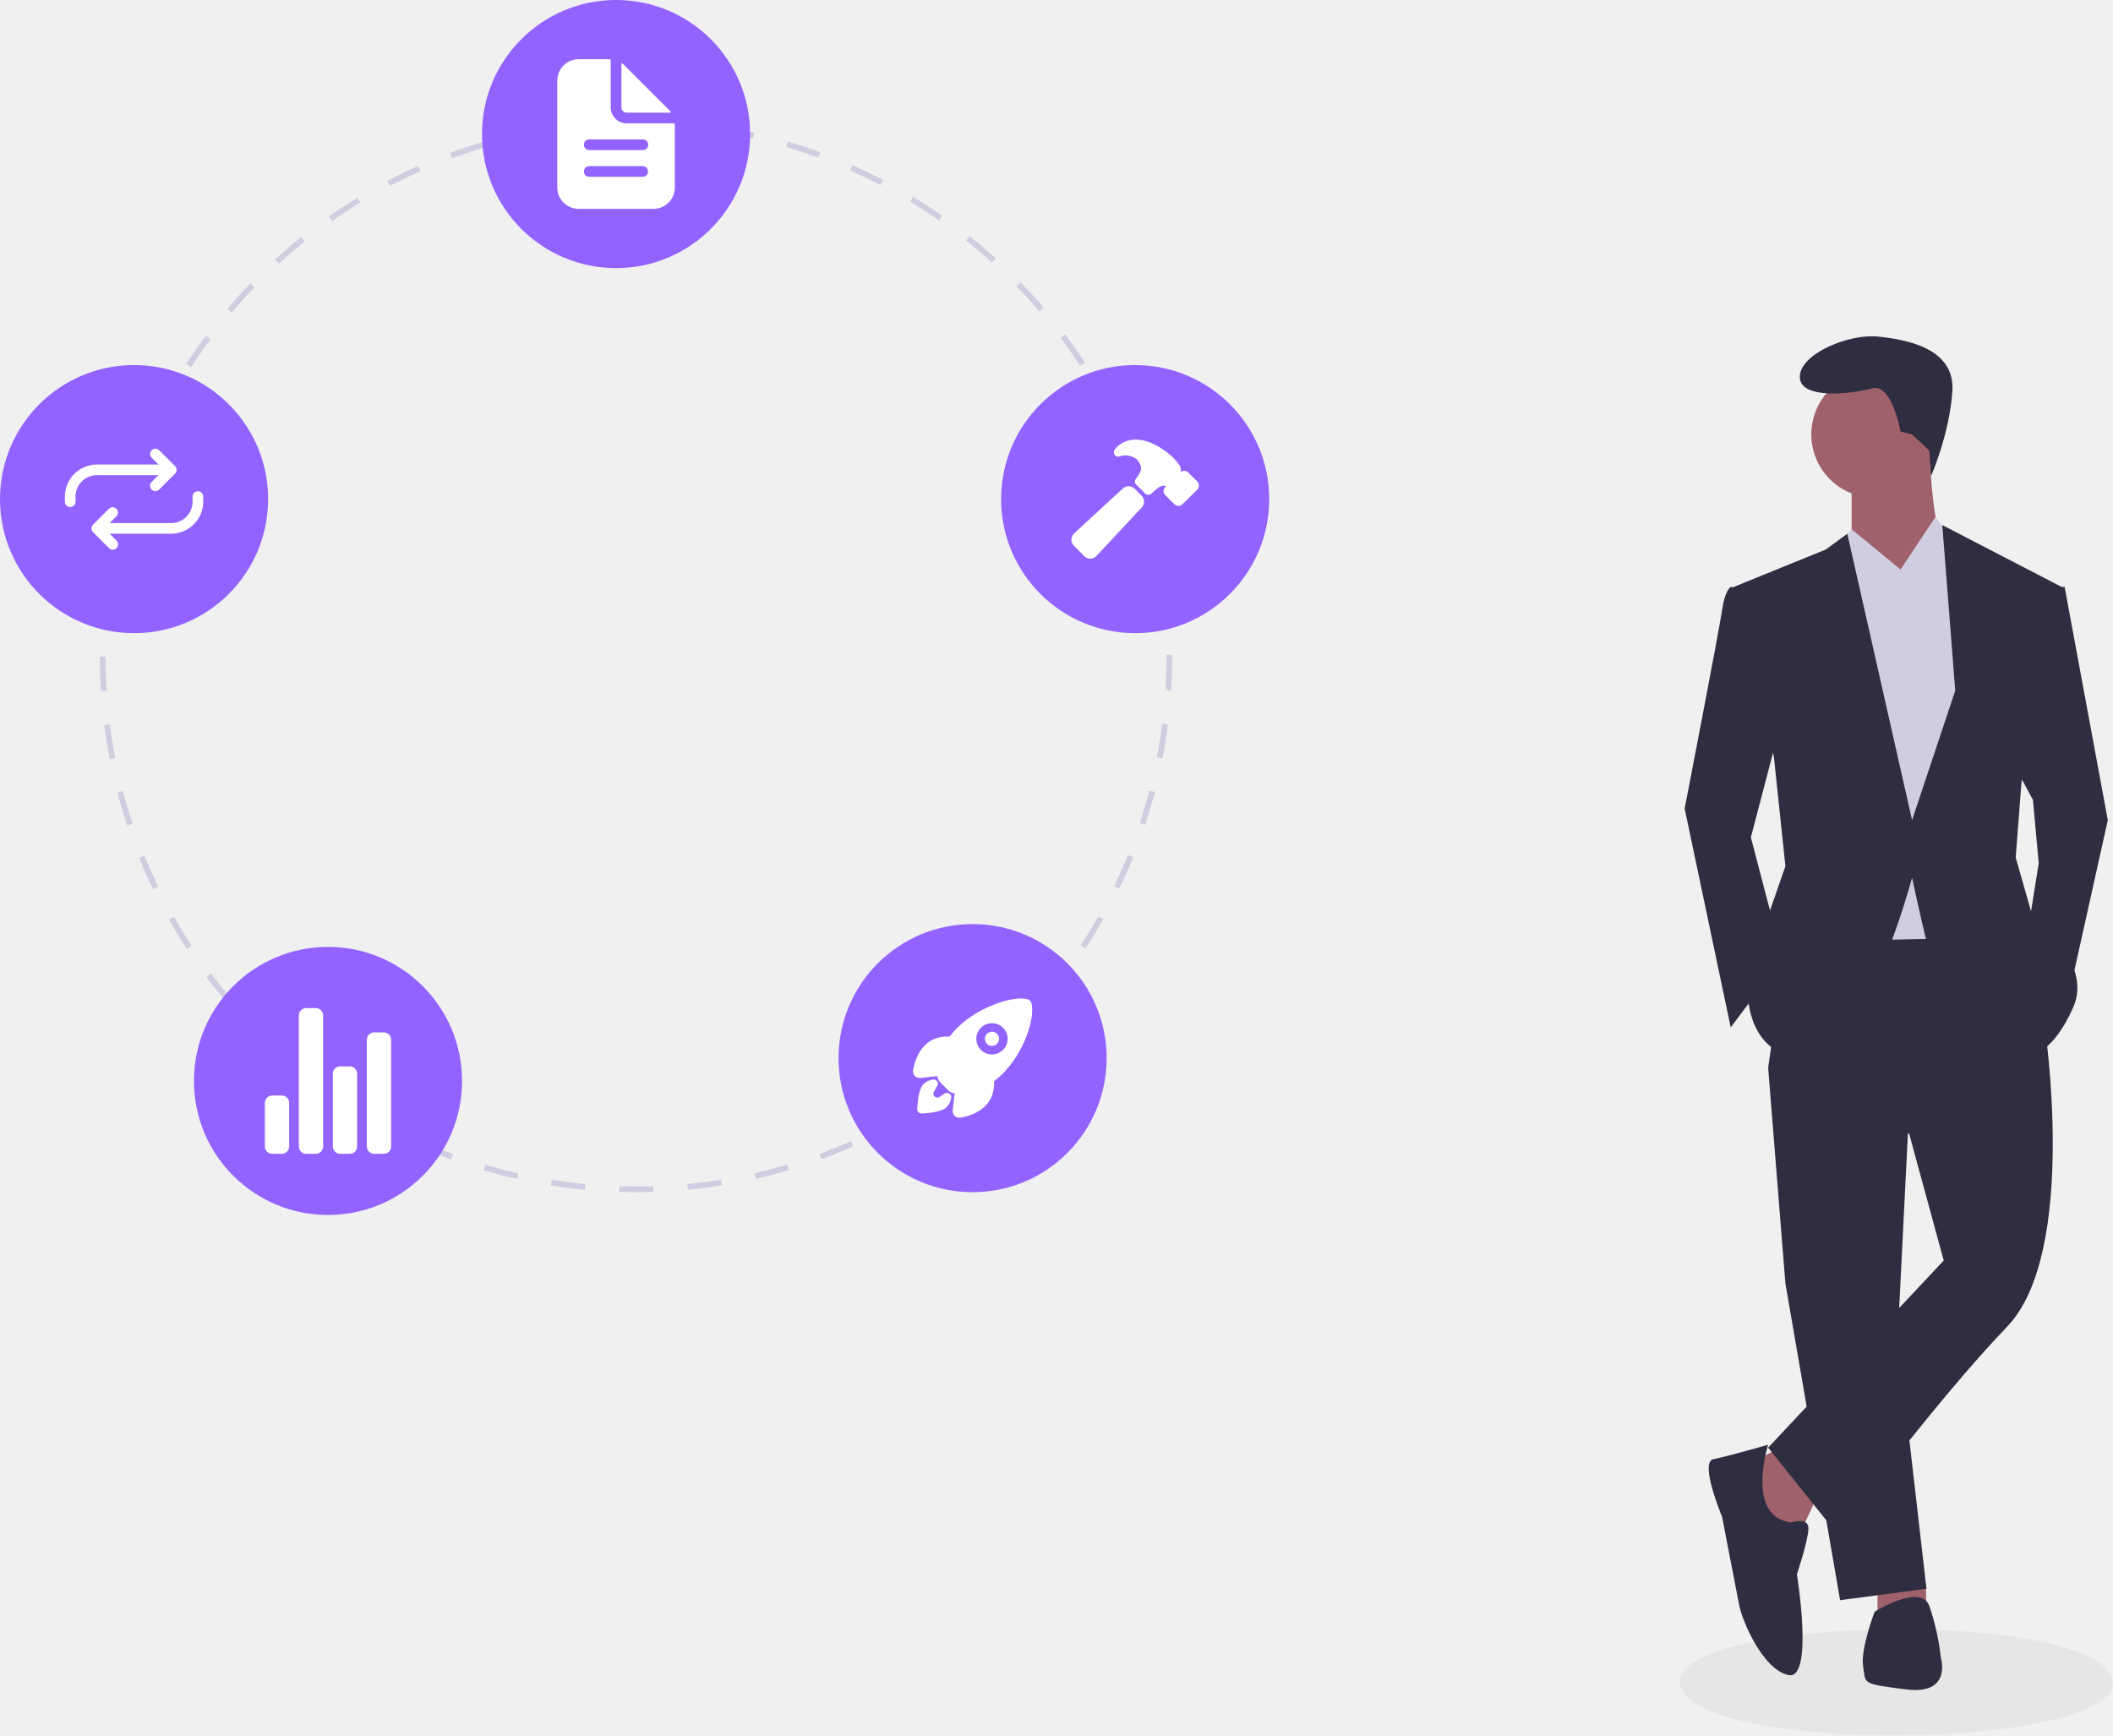
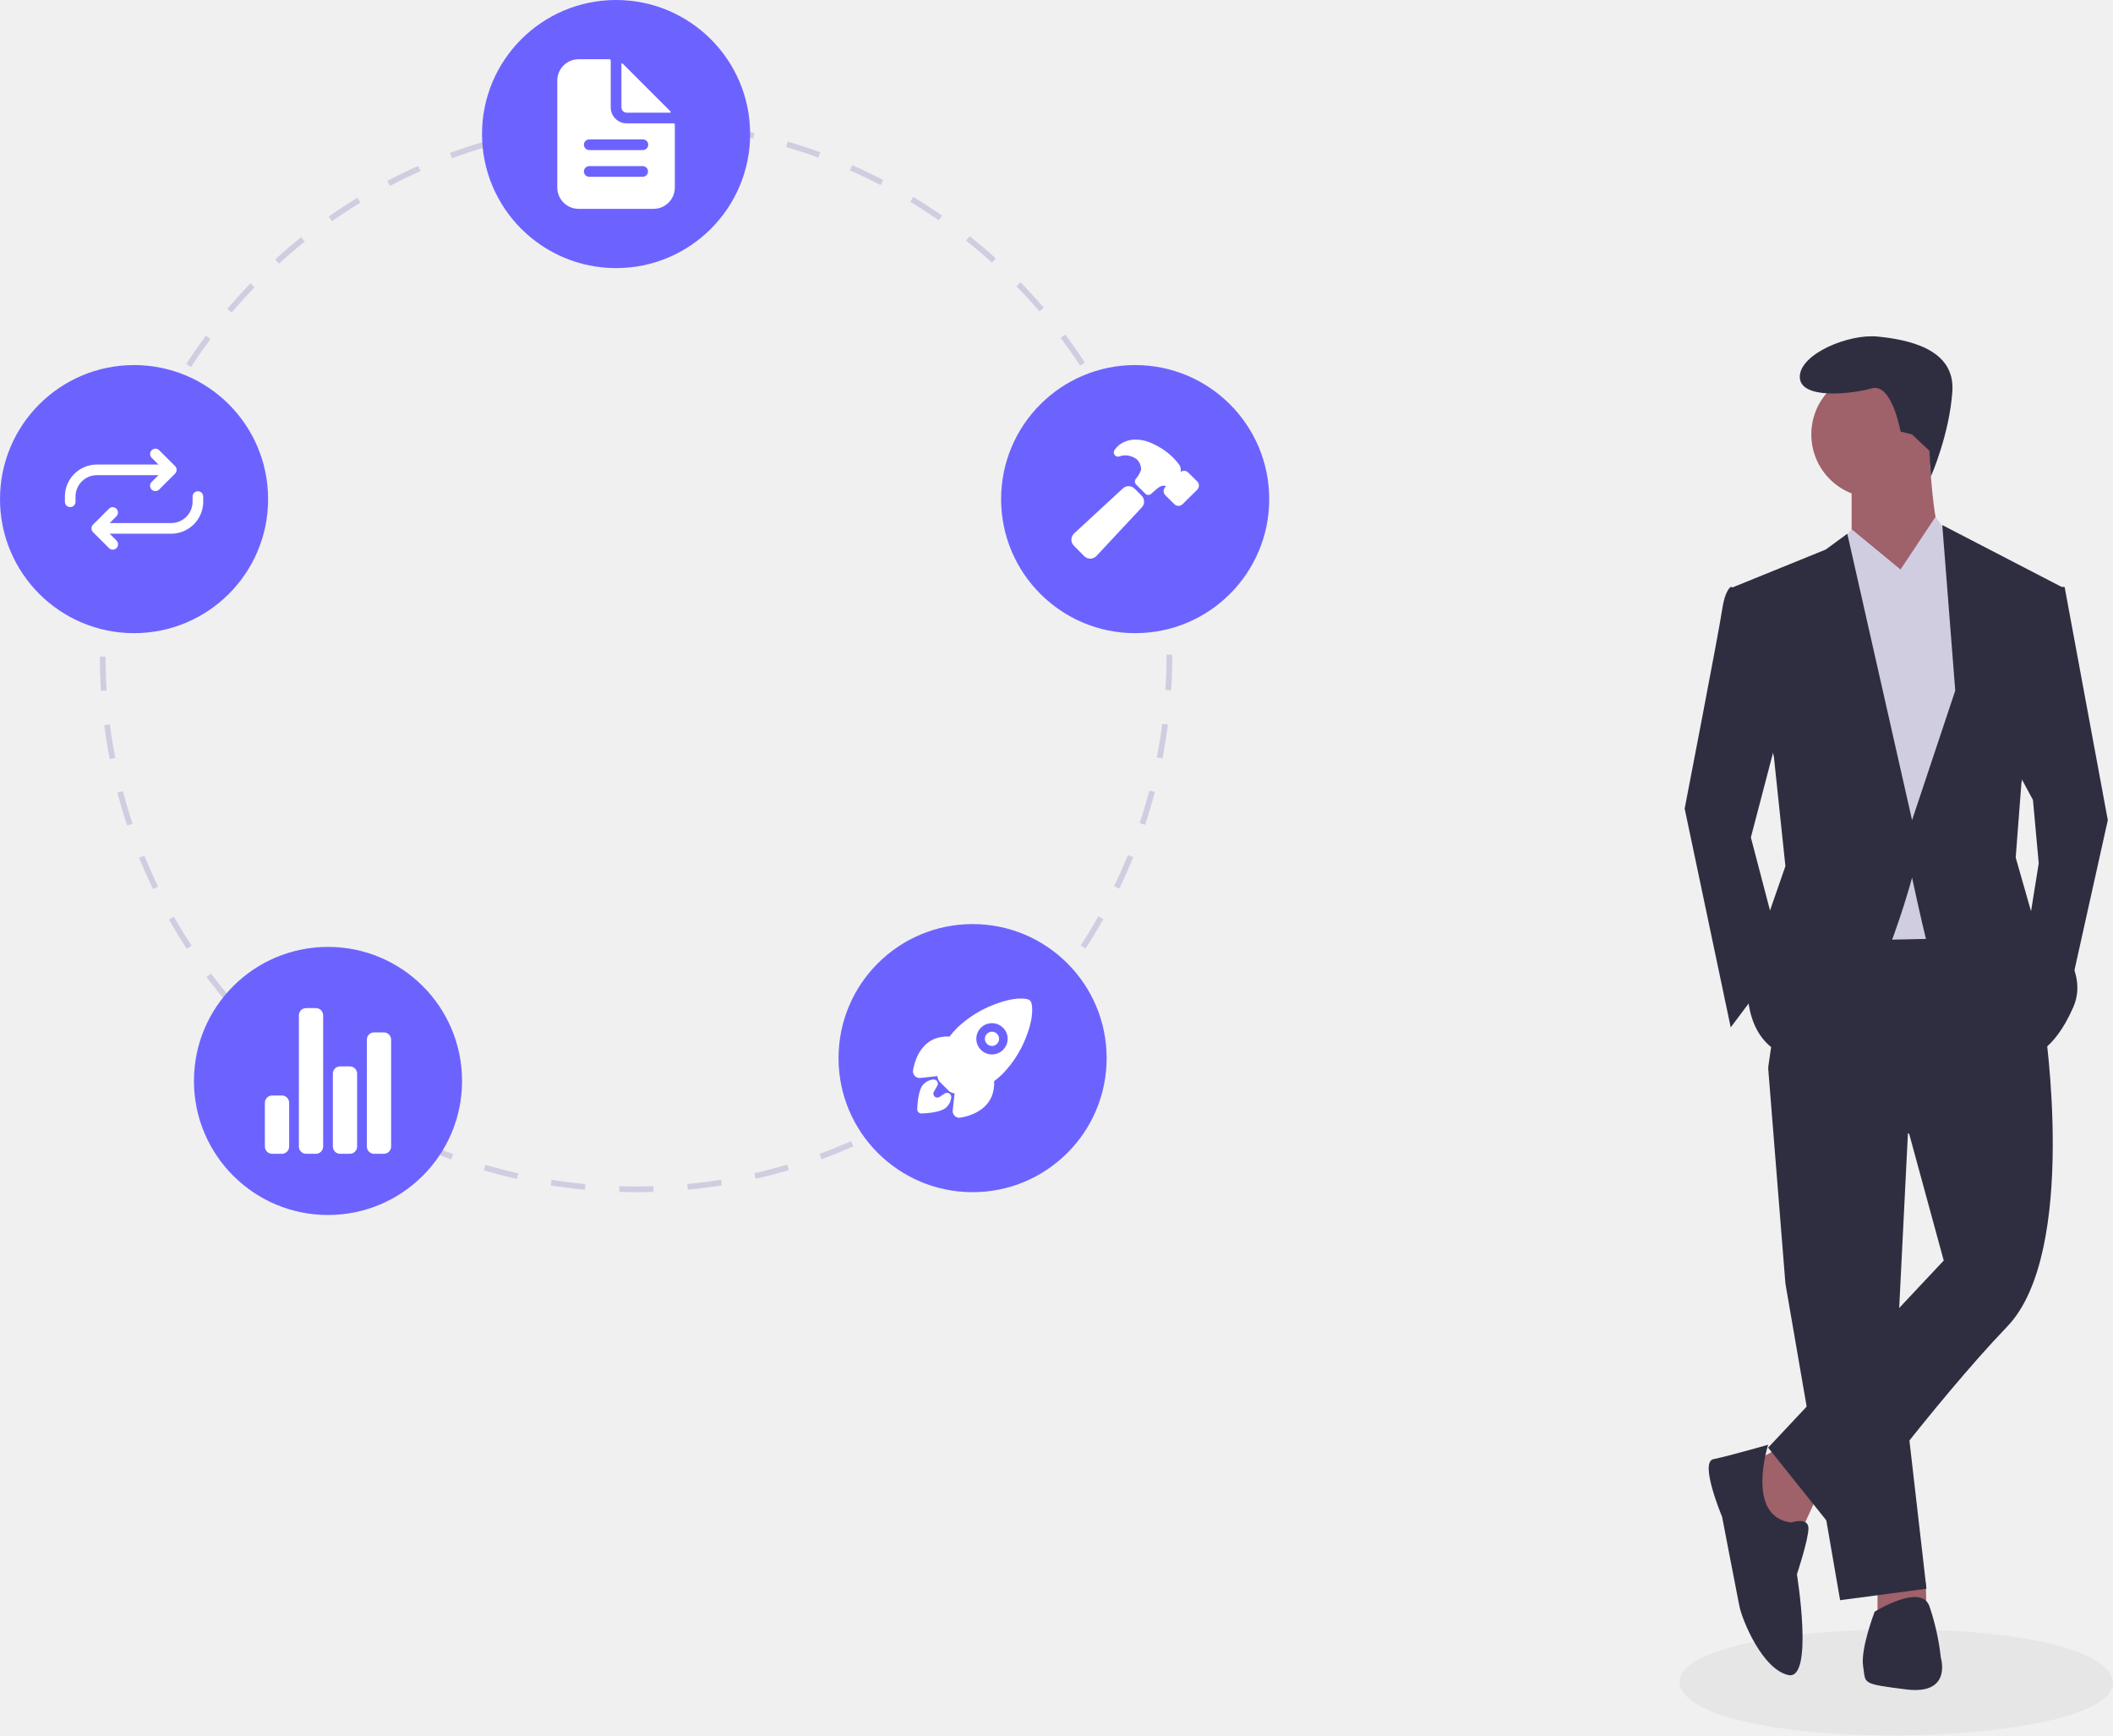
<svg xmlns="http://www.w3.org/2000/svg" id="a48982f8-6f90-42ca-afb3-d8e4a7a73152" data-name="Layer 1" width="740.84" height="608.466" viewBox="0 0 740.84 608.466">
  <path d="M970.42,735.63c.226,23.706-149.154,25.878-152.0.002C818.194,711.928,967.574,709.755,970.42,735.63Z" transform="translate(-229.5799 -145.7671)" fill="#e6e6e6" />
  <polygon points="623.966 507.569 612.864 513.624 619.929 536.837 631.03 537.846 637.086 524.726 623.966 507.569" fill="#9f616a" />
  <polygon points="658.28 553.994 658.28 565.095 675.437 564.086 675.198 554.943 658.28 553.994" fill="#9f616a" />
  <polygon points="619.929 374.348 625.984 450.042 645.16 561.058 675.437 557.021 665.345 469.217 669.382 388.478 619.929 374.348" fill="#2f2e41" />
  <path d="M930.248,463.598l-72.666,1.009-8.074,55.508,49.453,23.213,12.111,44.407L849.509,653.336l24.222,30.277s34.314-46.425,59.545-72.666,13.12-105.971,13.12-105.971Z" transform="translate(-229.5799 -145.7671)" fill="#2f2e41" />
  <circle cx="657.271" cy="152.315" r="22.203" fill="#9f616a" />
  <path d="M878.777,313.221V335.424l15.139,24.222s23.213-17.157,18.166-21.194-6.055-35.324-6.055-35.324Z" transform="translate(-229.5799 -145.7671)" fill="#9f616a" />
  <polygon points="649.197 185.62 634.058 203.786 640.114 329.941 687.548 328.932 695.622 218.925 685.53 190.666 678.607 181.247 666.354 199.749 649.197 185.62" fill="#d0cde1" />
  <path d="M854.555,396.988l-11.102,42.388,11.102,42.388-18.166,24.222-16.148-76.703s12.111-62.573,13.12-69.638,3.028-8.074,3.028-8.074l8.074,1.009Z" transform="translate(-229.5799 -145.7671)" fill="#2f2e41" />
  <polygon points="705.714 267.368 712.779 280.489 714.798 302.692 710.761 327.923 724.89 351.136 739.019 287.553 723.881 205.804 717.825 205.804 705.714 267.368" fill="#2f2e41" />
  <path d="M849.509,652.327s-14.129,4.037-19.176,5.046,3.028,20.185,3.028,20.185,5.046,26.24,6.055,31.287,8.074,22.203,17.157,24.222,3.028-35.324,3.028-35.324,4.037-12.111,4.037-16.148-6.055-2.018-6.055-2.018C841.435,677.558,849.509,652.327,849.509,652.327Z" transform="translate(-229.5799 -145.7671)" fill="#2f2e41" />
  <path d="M882.814,730.039c1.009,6.055-1.009,6.055,15.139,8.074s12.111-11.102,12.111-11.102a84.8,84.8,0,0,0-4.037-18.166c-3.028-8.074-19.176,2.018-19.176,2.018S881.805,723.983,882.814,730.039Z" transform="translate(-229.5799 -145.7671)" fill="#2f2e41" />
  <path d="M906.053,303.833l.526,8.976s6.512-14.727,7.522-29.865S897.952,264.777,887.86,263.768s-27.25,6.055-27.25,14.129,18.166,6.055,25.231,4.037,10.092,15.139,10.092,15.139l4.037,1.009Z" transform="translate(-229.5799 -145.7671)" fill="#2f2e41" />
  <polygon points="643.24 192.767 649.197 185.62 666.354 199.749 649.197 211.86 643.24 192.767" fill="#d0cde1" />
  <polygon points="685.53 190.666 678.465 181.583 666.354 199.749 681.493 210.851 685.53 190.666" fill="#d0cde1" />
  <path d="M851.527,411.117l4.037,38.351-8.074,23.213L842.444,494.885s0,21.194,20.185,22.203,37.342-63.582,37.342-63.582,3.028,14.129,5.046,22.203,36.333,40.37,36.333,40.37,8.074-1.009,15.139-17.157-14.129-31.287-14.129-31.287l-6.056-21.194,2.018-26.24L952.452,351.572,910.568,329.873l4.542,58.032-15.139,45.416-22.708-100.42-7.569,5.551L837.398,351.572Z" transform="translate(-229.5799 -145.7671)" fill="#2f2e41" />
  <path d="M452.664,563.767c-1.996-.016-4.014-.029-5.997-.091l.062-1.999c1.962.061,3.968.088,5.936.09,1.976,0,3.99-.032,5.987-.097l.064,1.998C456.697,563.734,454.661,563.767,452.664,563.767Zm-18.019-.845c-3.981-.377-8.002-.888-11.951-1.518l.315-1.975c3.906.623,7.884,1.129,11.824,1.502Zm36.092-.021-.19-1.99c3.938-.377,7.916-.888,11.822-1.517l.318,1.975C478.739,562.004,474.718,562.52,470.738,562.901Zm-59.873-3.778c-3.898-.884-7.821-1.907-11.658-3.041l.567-1.918c3.796,1.122,7.676,2.134,11.533,3.008Zm83.648-.05-.444-1.949c3.866-.882,7.745-1.898,11.53-3.022l.569,1.918C502.343,557.155,498.421,558.182,494.514,559.073Zm-106.745-6.776c-3.762-1.382-7.525-2.903-11.187-4.523l.81-1.828c3.622,1.602,7.345,3.107,11.066,4.475Zm129.833-.078-.691-1.877c3.699-1.362,7.409-2.867,11.028-4.473l.812,1.828C525.091,549.32,521.34,550.841,517.601,552.218Zm-151.887-9.68c-3.54-1.848-7.075-3.84-10.506-5.92l1.037-1.711c3.395,2.06,6.892,4.029,10.395,5.857Zm173.873-.073-.926-1.772c3.494-1.827,6.983-3.797,10.369-5.854l1.039,1.709C546.646,538.627,543.12,540.618,539.587,542.465ZM345.105,530.039c-3.279-2.288-6.528-4.715-9.659-7.211l1.247-1.564c3.098,2.471,6.313,4.871,9.557,7.135Zm215.05-.071-1.146-1.639c3.243-2.267,6.454-4.667,9.544-7.135l1.248,1.562C566.678,525.251,563.432,527.676,560.155,529.967ZM326.268,515.014c-2.964-2.69-5.878-5.51-8.66-8.378l1.436-1.393c2.752,2.838,5.636,5.627,8.569,8.29Zm252.702-.069-1.346-1.48c2.926-2.657,5.807-5.448,8.563-8.293l1.436,1.391C584.838,509.438,581.926,512.258,578.97,514.945ZM309.501,497.726c-2.595-3.043-5.125-6.208-7.521-9.407l1.601-1.199c2.371,3.166,4.874,6.298,7.442,9.308Zm286.228-.083-1.521-1.297c2.567-3.013,5.071-6.148,7.441-9.318l1.602,1.197C600.854,491.429,598.324,494.598,595.728,497.643ZM295.075,478.452c-2.188-3.351-4.293-6.811-6.258-10.284l1.741-.984c1.943,3.437,4.027,6.86,6.192,10.175Zm315.083-.108-1.676-1.092c2.166-3.321,4.249-6.751,6.193-10.195l1.742.982C614.452,471.521,612.346,474.988,610.157,478.343Zm-326.926-20.838c-1.74-3.6-3.384-7.299-4.886-10.996l1.853-.752c1.486,3.656,3.113,7.316,4.834,10.877Zm338.772-.156L620.203,456.48c1.721-3.566,3.348-7.236,4.836-10.91l1.854.75C625.389,450.034,623.744,453.745,622.004,457.349Zm-347.834-22.142c-1.265-3.799-2.421-7.685-3.436-11.55l1.935-.508c1.003,3.823,2.147,7.668,3.398,11.425Zm356.889-.212-1.898-.629c1.244-3.753,2.384-7.599,3.385-11.43l1.936.506C633.469,427.316,632.317,431.203,631.059,434.996Zm-363.008-23.082c-.764-3.924-1.411-7.925-1.922-11.893l1.983-.256c.506,3.926,1.145,7.884,1.901,11.766Zm369.099-.22-1.963-.379c.75-3.881,1.386-7.841,1.887-11.77l1.984.254C638.552,403.77,637.909,407.772,637.15,411.694ZM264.973,388.031c-.256-3.986-.389-8.038-.393-12.043l2-.002c.004,3.963.135,7.972.389,11.916Zm375.228-.224-1.996-.127c.249-3.94.375-7.949.375-11.913l-.001-.438h2l.001.432C640.58,379.773,640.452,383.824,640.201,387.807ZM266.942,364.072l-1.996-.123c.248-3.994.627-8.029,1.128-11.994l1.984.25C267.562,356.128,267.187,360.121,266.942,364.072Zm371.236-.656c-.26-3.953-.649-7.944-1.158-11.862l1.982-.258c.515,3.96.909,7.993,1.172,11.989ZM269.931,340.435l-1.964-.378c.754-3.925,1.648-7.879,2.655-11.751l1.936.503C271.561,332.64,270.678,336.551,269.931,340.435Zm365.171-.645c-.762-3.886-1.66-7.794-2.668-11.617l1.934-.51c1.02,3.864,1.927,7.814,2.697,11.742ZM275.93,317.377l-1.899-.627c1.255-3.8,2.653-7.612,4.154-11.331l1.855.749C278.554,309.846,277.171,313.617,275.93,317.377Zm353.095-.624c-1.256-3.754-2.649-7.514-4.143-11.177l1.852-.755c1.51,3.702,2.919,7.503,4.188,11.297ZM284.863,295.25l-1.803-.867c1.735-3.606,3.611-7.205,5.575-10.695l1.743.981C288.435,288.122,286.579,291.682,284.863,295.25Zm335.172-.545c-1.723-3.551-3.585-7.098-5.538-10.542l1.74-.986c1.974,3.48,3.856,7.066,5.597,10.656ZM296.56,274.465l-1.677-1.091c2.181-3.353,4.501-6.68,6.895-9.89l1.604,1.195C301.014,267.856,298.718,271.148,296.56,274.465Zm311.732-.471c-2.164-3.305-4.466-6.587-6.843-9.754l1.6-1.2c2.402,3.201,4.729,6.518,6.917,9.858ZM310.812,255.354l-1.523-1.295c2.59-3.047,5.313-6.051,8.094-8.928l1.438,1.39C316.07,249.367,313.376,252.339,310.812,255.354Zm283.185-.412c-2.571-3.006-5.274-5.97-8.032-8.808l1.434-1.394c2.788,2.868,5.52,5.863,8.118,8.901Zm-266.623-16.725-1.347-1.479c2.959-2.696,6.042-5.328,9.16-7.823l1.25,1.562C333.352,232.945,330.303,235.549,327.374,238.216Zm250.011-.363c-2.933-2.655-5.99-5.251-9.09-7.717l1.246-1.565c3.132,2.493,6.223,5.117,9.186,7.8ZM345.973,223.33l-1.147-1.638c3.272-2.293,6.663-4.511,10.078-6.591l1.041,1.708C352.566,218.868,349.211,221.062,345.973,223.33Zm212.758-.318c-3.256-2.266-6.621-4.453-10.003-6.499l1.035-1.711c3.418,2.068,6.82,4.278,10.11,6.568ZM366.307,210.942l-.929-1.771c3.536-1.854,7.18-3.619,10.831-5.245l.813,1.827C373.41,207.361,369.805,209.107,366.307,210.942Zm172.02-.274c-3.512-1.828-7.131-3.566-10.758-5.166l.808-1.83c3.665,1.617,7.324,3.374,10.874,5.221Zm-150.281-9.401-.694-1.876c3.75-1.387,7.595-2.67,11.429-3.813l.571,1.917C395.559,198.625,391.755,199.895,388.046,201.267Zm128.452-.227c-3.717-1.36-7.526-2.616-11.32-3.732l.564-1.919c3.835,1.128,7.685,2.398,11.443,3.773ZM410.878,194.46l-.446-1.949c3.891-.892,7.869-1.668,11.824-2.311l.32,1.975C418.663,192.81,414.727,193.578,410.878,194.46Zm82.763-.145c-3.856-.869-7.795-1.624-11.706-2.244l.313-1.976c3.953.627,7.934,1.39,11.832,2.269Zm-59.245-3.67-.193-1.99c3.971-.385,8.015-.648,12.021-.782l.066,1.999C442.326,190.003,438.325,190.263,434.396,190.644Zm35.713-.062c-3.935-.368-7.938-.614-11.896-.731l.06-1.999c4.0.119,8.046.368,12.022.739Z" transform="translate(-229.5799 -145.7671)" fill="#d0cde1" />
-   <circle cx="216" cy="47" r="47" fill="#9263ff" />
-   <circle cx="398" cy="175" r="47" fill="#9263ff" />
-   <circle cx="341" cy="371" r="47" fill="#9263ff" />
-   <circle cx="115" cy="379" r="47" fill="#9263ff" />
-   <circle cx="47" cy="175" r="47" fill="#9263ff" />
+   <circle cx="216" cy="47" r="47" fill="#6c63ff" />
+   <circle cx="398" cy="175" r="47" fill="#6c63ff" />
+   <circle cx="341" cy="371" r="47" fill="#6c63ff" />
+   <circle cx="115" cy="379" r="47" fill="#6c63ff" />
+   <circle cx="47" cy="175" r="47" fill="#6c63ff" />
  <path d="M465.721,189.02H449.327a5.621,5.621,0,0,1-5.621-5.621V167.005a.468.468,0,0,0-.468-.468H432.465a7.494,7.494,0,0,0-7.494,7.494v37.472a7.494,7.494,0,0,0,7.494,7.494H458.695a7.494,7.494,0,0,0,7.494-7.494V189.488A.468.468,0,0,0,465.721,189.02ZM454.948,207.756H436.212a1.874,1.874,0,1,1,0-3.747H454.948a1.874,1.874,0,0,1,0,3.747Zm0-9.368H436.212a1.874,1.874,0,1,1,0-3.747H454.948a1.874,1.874,0,1,1,0,3.747Z" transform="translate(-229.5799 -145.7671)" fill="#fff" />
  <path d="M464.693,184.874l-16.84-16.84a.234.234,0,0,0-.399.165v15.201a1.874,1.874,0,0,0,1.874,1.874h15.201a.234.234,0,0,0,.165-.399Z" transform="translate(-229.5799 -145.7671)" fill="#fff" />
  <path d="M577.378,507.508a2.491,2.491,0,1,0,1.762.729A2.491,2.491,0,0,0,577.378,507.508Z" transform="translate(-229.5799 -145.7671)" fill="#fff" />
  <path d="M591.245,497.548v-.008a1.904,1.904,0,0,0-1.412-1.428c-2.781-.678-7.156.045-12.004,1.986a38.607,38.607,0,0,0-12.559,7.953,29.929,29.929,0,0,0-2.758,3.157,12.232,12.232,0,0,0-5.466.878c-5.388,2.371-6.927,8.44-7.337,10.932a2.333,2.333,0,0,0,2.537,2.706h.012l6.003-.655c.007.077.016.147.022.211a3.207,3.207,0,0,0,.924,1.934l2.929,2.931a3.198,3.198,0,0,0,1.933.925l.201.021-.653,5.995v.012a2.333,2.333,0,0,0,2.081,2.561q.108.011.216.012a2.357,2.357,0,0,0,.387-.032c2.506-.403,8.572-1.923,10.937-7.341a12.342,12.342,0,0,0,.882-5.444,29.378,29.378,0,0,0,3.168-2.758,38.329,38.329,0,0,0,7.961-12.461C591.179,504.843,591.906,500.435,591.245,497.548Zm-9.991,16.32a5.485,5.485,0,1,1-.004-7.756l.004.004a5.441,5.441,0,0,1,.058,7.694Z" transform="translate(-229.5799 -145.7671)" fill="#fff" />
  <path d="M561.8,528.94a1.493,1.493,0,0,0-1.027.249c-.596.408-1.195.811-1.8,1.204a1.392,1.392,0,0,1-1.96-1.866l1.134-1.96a1.493,1.493,0,0,0-1.415-2.325,5.716,5.716,0,0,0-3.325,1.629c-.342.343-1.38,1.382-1.939,5.344a33.401,33.401,0,0,0-.3,3.432,1.493,1.493,0,0,0,1.454,1.531q.019.001.039 0h.037a33.585,33.585,0,0,0,3.434-.299c3.963-.56,5.003-1.6,5.345-1.941a5.645,5.645,0,0,0,1.623-3.335A1.493,1.493,0,0,0,561.8,528.94Z" transform="translate(-229.5799 -145.7671)" fill="#fff" />
  <path d="M328.405,550.307h-3.405a2.554,2.554,0,0,1-2.554-2.554V532.429a2.554,2.554,0,0,1,2.554-2.554h3.405a2.554,2.554,0,0,1,2.554,2.554V547.753A2.554,2.554,0,0,1,328.405,550.307Z" transform="translate(-229.5799 -145.7671)" fill="#fff" />
  <path d="M352.242,550.307h-3.405a2.554,2.554,0,0,1-2.554-2.554V522.213a2.554,2.554,0,0,1,2.554-2.554h3.405a2.554,2.554,0,0,1,2.554,2.554V547.753A2.554,2.554,0,0,1,352.242,550.307Z" transform="translate(-229.5799 -145.7671)" fill="#fff" />
  <path d="M364.16,550.307h-3.405a2.554,2.554,0,0,1-2.554-2.554V510.295a2.554,2.554,0,0,1,2.554-2.554h3.405a2.554,2.554,0,0,1,2.554,2.554V547.753A2.554,2.554,0,0,1,364.16,550.307Z" transform="translate(-229.5799 -145.7671)" fill="#fff" />
  <path d="M340.323,550.307H336.918a2.554,2.554,0,0,1-2.554-2.554V501.781a2.554,2.554,0,0,1,2.554-2.554h3.405a2.554,2.554,0,0,1,2.554,2.554V547.753A2.554,2.554,0,0,1,340.323,550.307Z" transform="translate(-229.5799 -145.7671)" fill="#fff" />
  <path d="M629.831,319.536l-2.433-2.434a2.982,2.982,0,0,0-4.206-.011l-16.915,15.61a3.159,3.159,0,0,0-1.058,2.149,2.992,2.992,0,0,0,.858,2.231l3.634,3.674.007.007a3.009,3.009,0,0,0,2.114.878h.11a3.129,3.129,0,0,0,2.159-1.041L629.821,323.761a2.982,2.982,0,0,0,.018-4.217Z" transform="translate(-229.5799 -145.7671)" fill="#fff" />
  <path d="M649.384,314.617l-.029-.029-3.193-3.161a2,2,0,0,0-1.424-.583,2.04,2.04,0,0,0-1.192.386c0-.04.006-.079.008-.114a3.406,3.406,0,0,0-.485-2.35,24.039,24.039,0,0,0-2.311-2.678l-.007-.007a25.222,25.222,0,0,0-8.081-5.212,13.003,13.003,0,0,0-4.946-.974,9.426,9.426,0,0,0-6.033,2.113,11.174,11.174,0,0,0-1.321,1.511,1.491,1.491,0,0,0,1.738,2.268,6.936,6.936,0,0,1,.799-.245,5.913,5.913,0,0,1,1.719-.107,7.228,7.228,0,0,1,3.326,1.22,4.79,4.79,0,0,1,1.701,3.829,9.939,9.939,0,0,1-1.864,3.213,1.491,1.491,0,0,0,.135,1.957l3.206,3.206a1.491,1.491,0,0,0,2.05.058c.907-.81,2.288-2.03,2.77-2.329a3.47,3.47,0,0,1,1.37-.54,1.787,1.787,0,0,1,1.052.222.116.116,0,0,1-.029.089l-.17.161-.028.026a2.005,2.005,0,0,0-.005,2.836l.01.01,3.192,3.16a1.999,1.999,0,0,0,1.424.582,2.022,2.022,0,0,0,1.418-.578l5.171-5.108c.018-.018.035-.036.052-.055A2.038,2.038,0,0,0,649.384,314.617Z" transform="translate(-229.5799 -145.7671)" fill="#fff" />
  <path d="M284.042,317.969a1.866,1.866,0,0,1-1.319-3.185l4.278-4.278-4.278-4.278a1.866,1.866,0,0,1,2.638-2.638l5.597,5.597a1.865,1.865,0,0,1,0,2.638l-5.597,5.597A1.86,1.86,0,0,1,284.042,317.969Z" transform="translate(-229.5799 -145.7671)" fill="#fff" />
  <path d="M254.193,323.565a1.866,1.866,0,0,1-1.866-1.866v-1.866a11.249,11.249,0,0,1,11.188-11.194h24.258a1.866,1.866,0,1,1,0,3.731H263.521a7.507,7.507,0,0,0-7.462,7.468v1.86A1.866,1.866,0,0,1,254.193,323.565Z" transform="translate(-229.5799 -145.7671)" fill="#fff" />
  <path d="M269.118,338.49a1.86,1.86,0,0,1-1.319-.546l-5.597-5.597a1.865,1.865,0,0,1,0-2.638l5.597-5.597a1.866,1.866,0,0,1,2.638,2.638l-4.278,4.278,4.278,4.278a1.866,1.866,0,0,1-1.319,3.185Z" transform="translate(-229.5799 -145.7671)" fill="#fff" />
  <path d="M265.386,332.893a1.866,1.866,0,0,1,0-3.731H289.639a7.507,7.507,0,0,0,7.462-7.468v-1.86a1.866,1.866,0,0,1,3.731,0v1.866a11.249,11.249,0,0,1-11.188,11.194Z" transform="translate(-229.5799 -145.7671)" fill="#fff" />
</svg>
